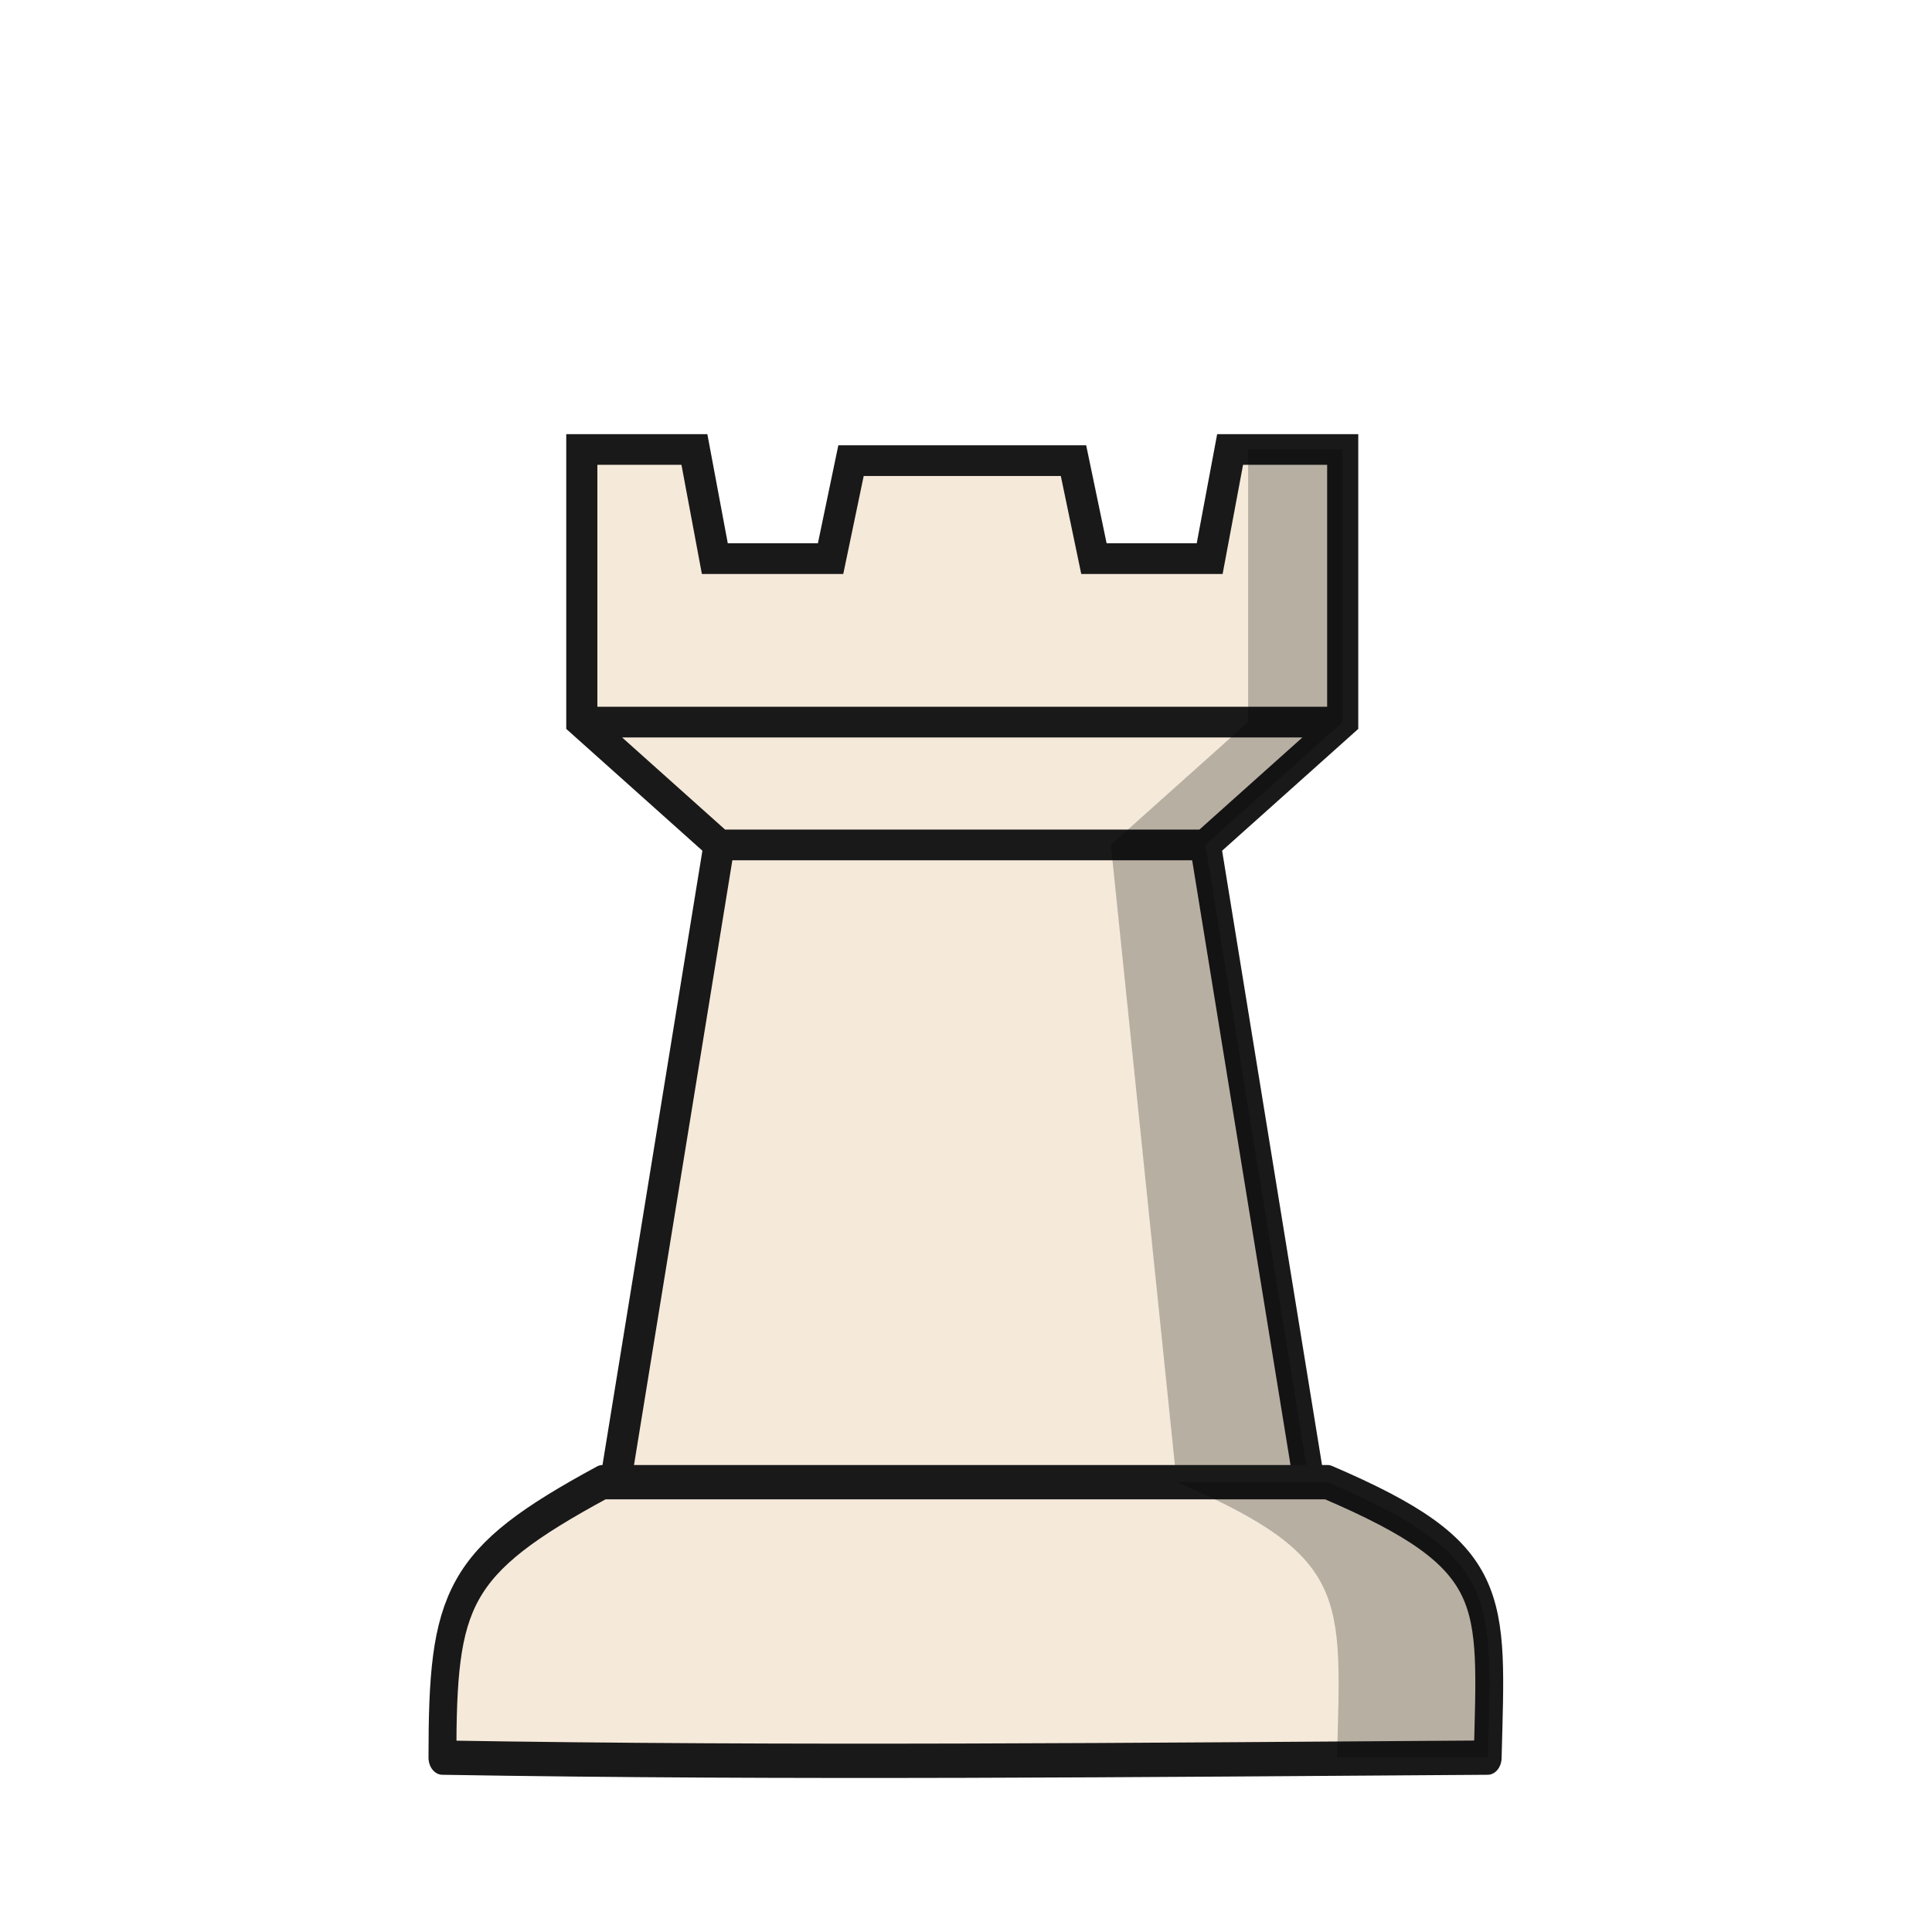
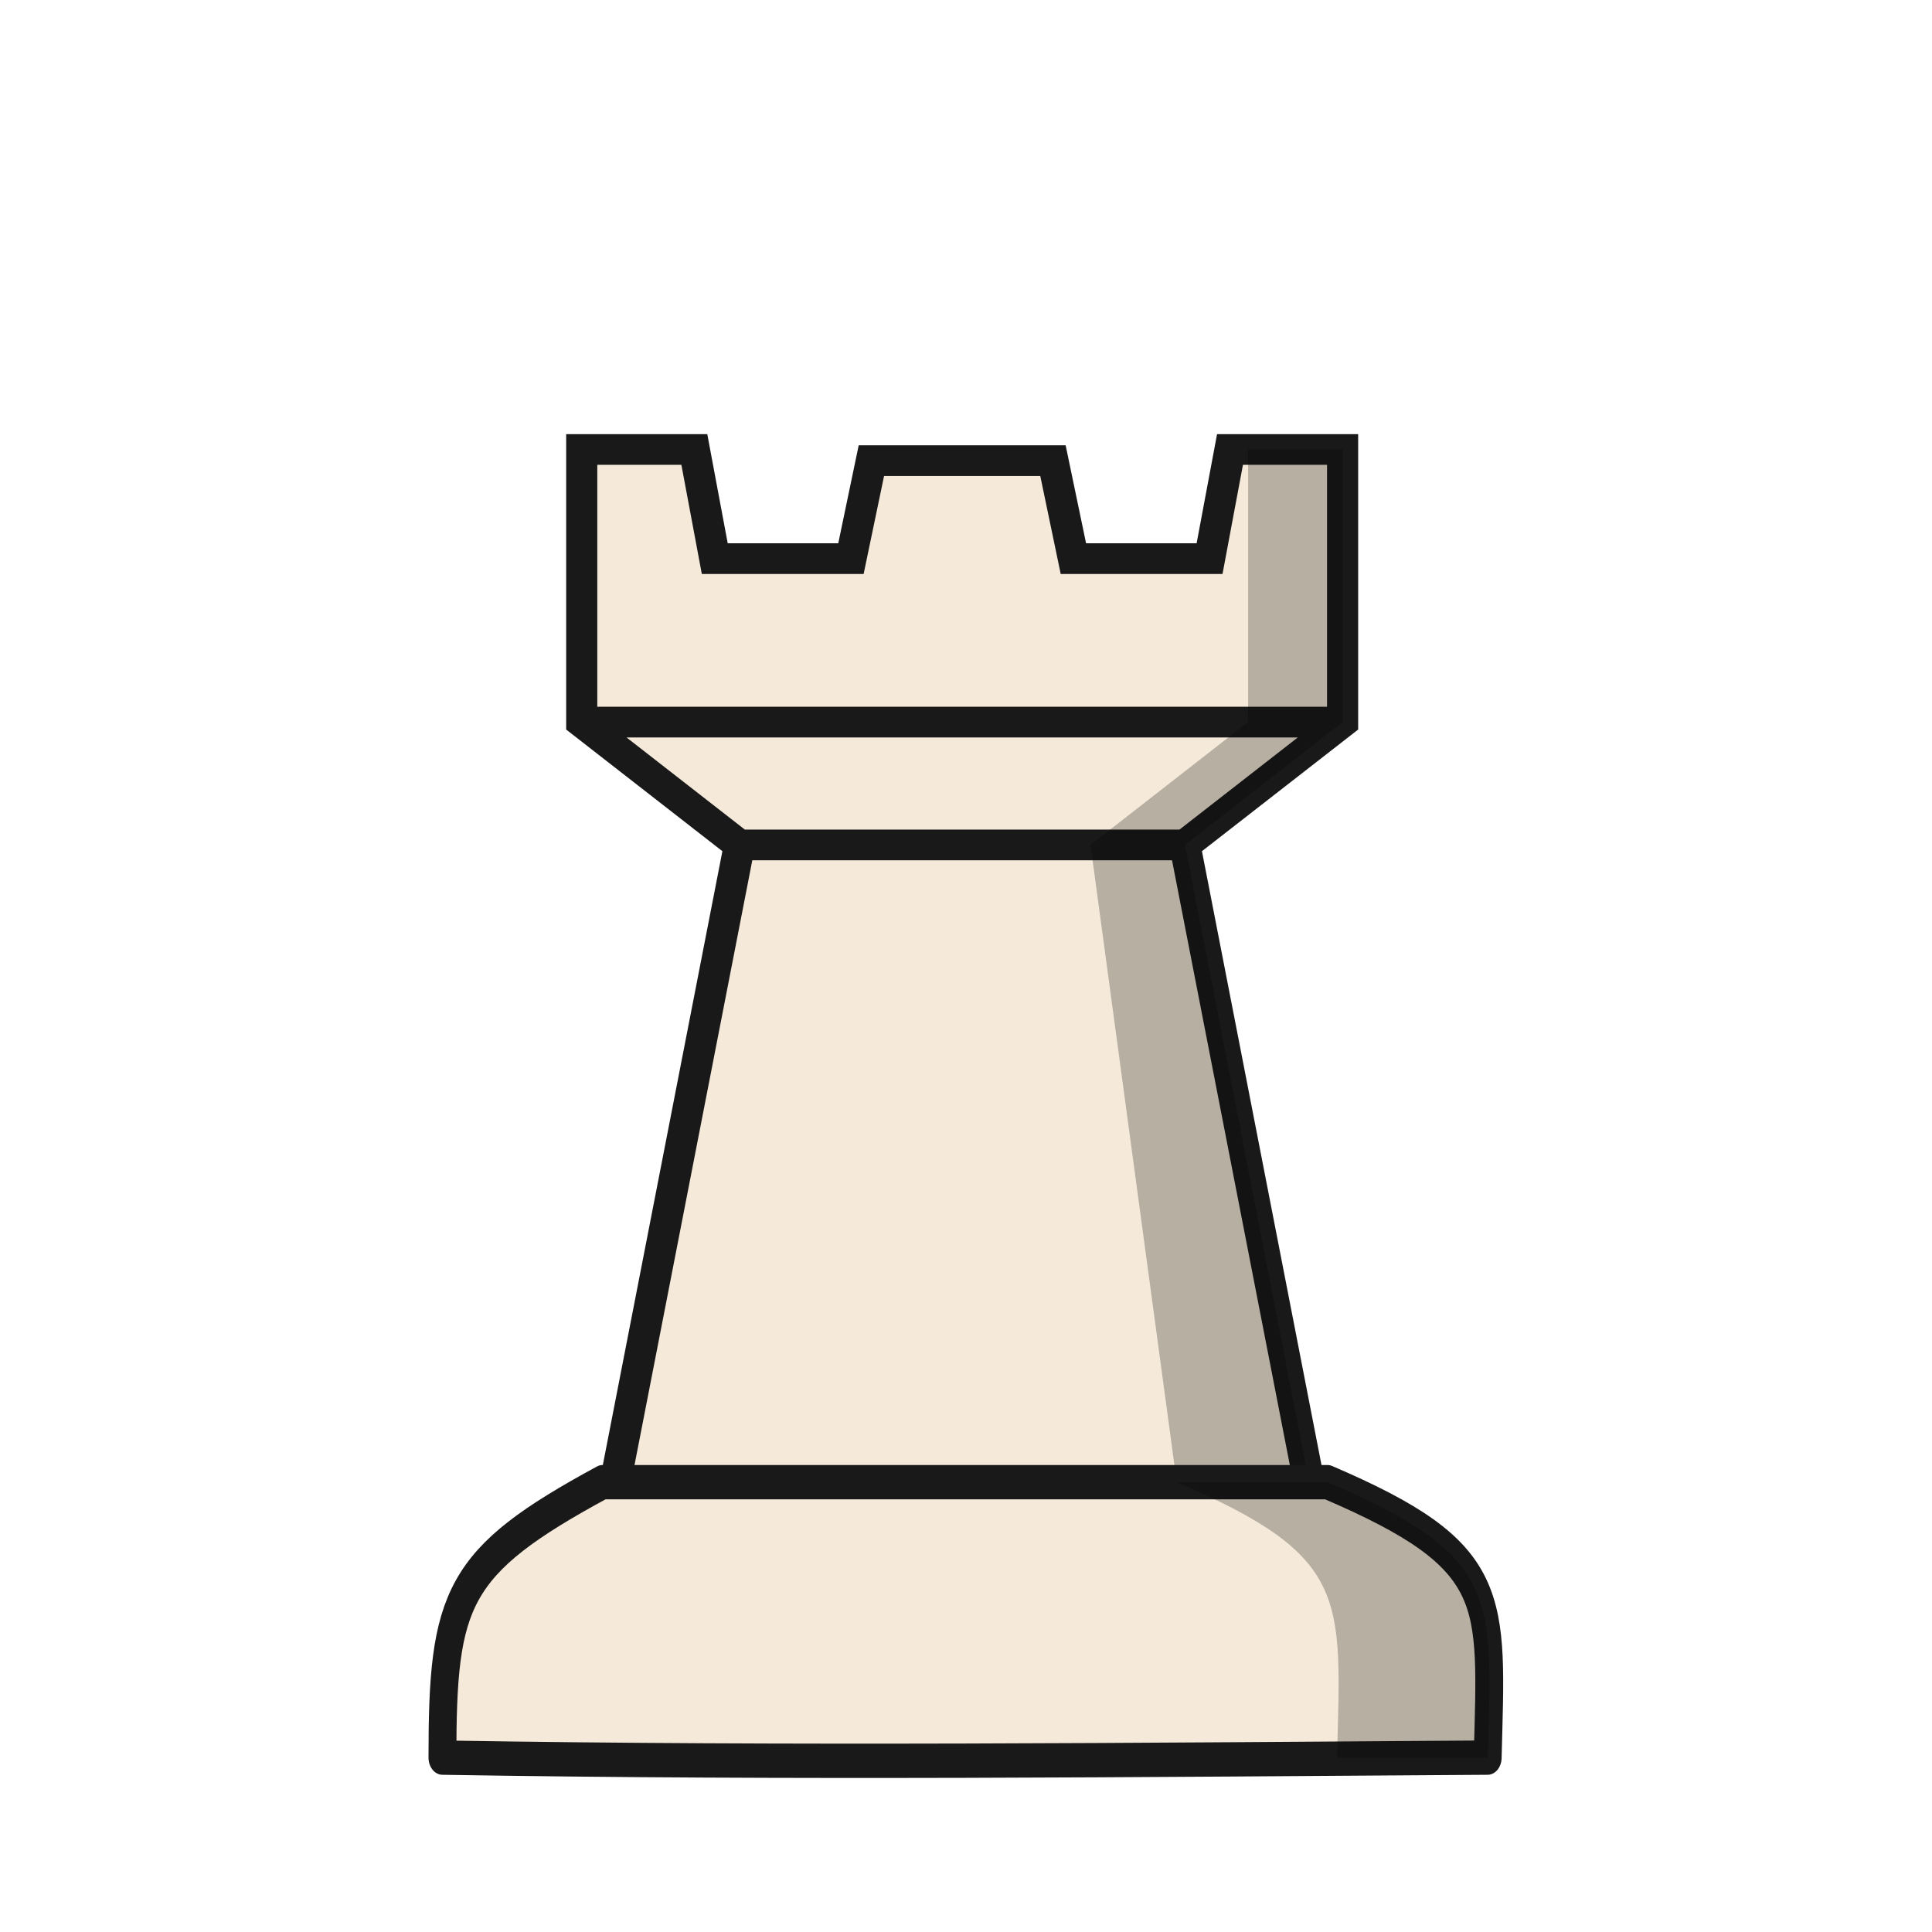
<svg xmlns="http://www.w3.org/2000/svg" width="50mm" height="50mm" clip-rule="evenodd" fill-rule="evenodd" image-rendering="optimizeQuality" shape-rendering="geometricPrecision" text-rendering="geometricPrecision" version="1.1" viewBox="0 0 50 50">
  <g transform="translate(589.09 581.54)">
    <g transform="matrix(.92451 0 0 .91158 -106.45 -89.307)" stroke-width="1.089">
-       <path d="m-501.92-515.99h13.615m-17.457-3.487h21.3m-20.356 21.56 2.898-18.073-3.843-3.487v-7.74h3.152l0.572 3.099h3.24l0.572-2.782h6.228l0.572 2.782h3.24l0.572-3.099h3.152v7.74l-3.843 3.487 2.898 18.073z" fill="#f5e9da" stroke="#191919" stroke-opacity="1" stroke-width=".871" />
-       <path d="m-487.11-527.22v7.74l-3.843 3.487 1.84 18.073h3.704l-2.898-18.073 3.843-3.487v-7.74z" opacity=".25" />
+       <path d="m-501.35-515.99h12.47m-16.885-3.487h21.3m-20.356 21.56 3.471-18.073-4.415-3.487v-7.74h3.152l0.572 3.099h3.812l0.572-2.782h5.083l0.572 2.782h3.812l0.572-3.099h3.152v7.74l-4.415 3.487 3.471 18.073z" fill="#f5e9da" stroke="#191919" stroke-opacity="1" stroke-width=".871" />
+       <path d="m-487.11-527.22v7.74l-4.413 3.49 2.411 18.07h3.704l-3.469-18.07 4.413-3.49v-7.74z" opacity=".25" />
    </g>
    <g transform="matrix(.8741 0 0 1.0764 -272.69 -3.152)" stroke-width="1.031">
      <path d="m-344.13-501.7c-4.348 1.913-4.743 2.781-4.743 6.623 10.316 0.141 20.631 0.055 30.947 0 0.119-3.863 0.392-4.835-4.744-6.623z" fill="#f5e9da" stroke="#191919" stroke-linejoin="round" stroke-opacity="1" stroke-width=".825" />
      <path d="m-327.13-501.7c5.136 1.789 4.863 2.76 4.744 6.623 0 0 1.147-2e-3 4.465 0 0.119-3.863 0.392-4.835-4.745-6.623z" opacity=".25" />
    </g>
  </g>
</svg>
